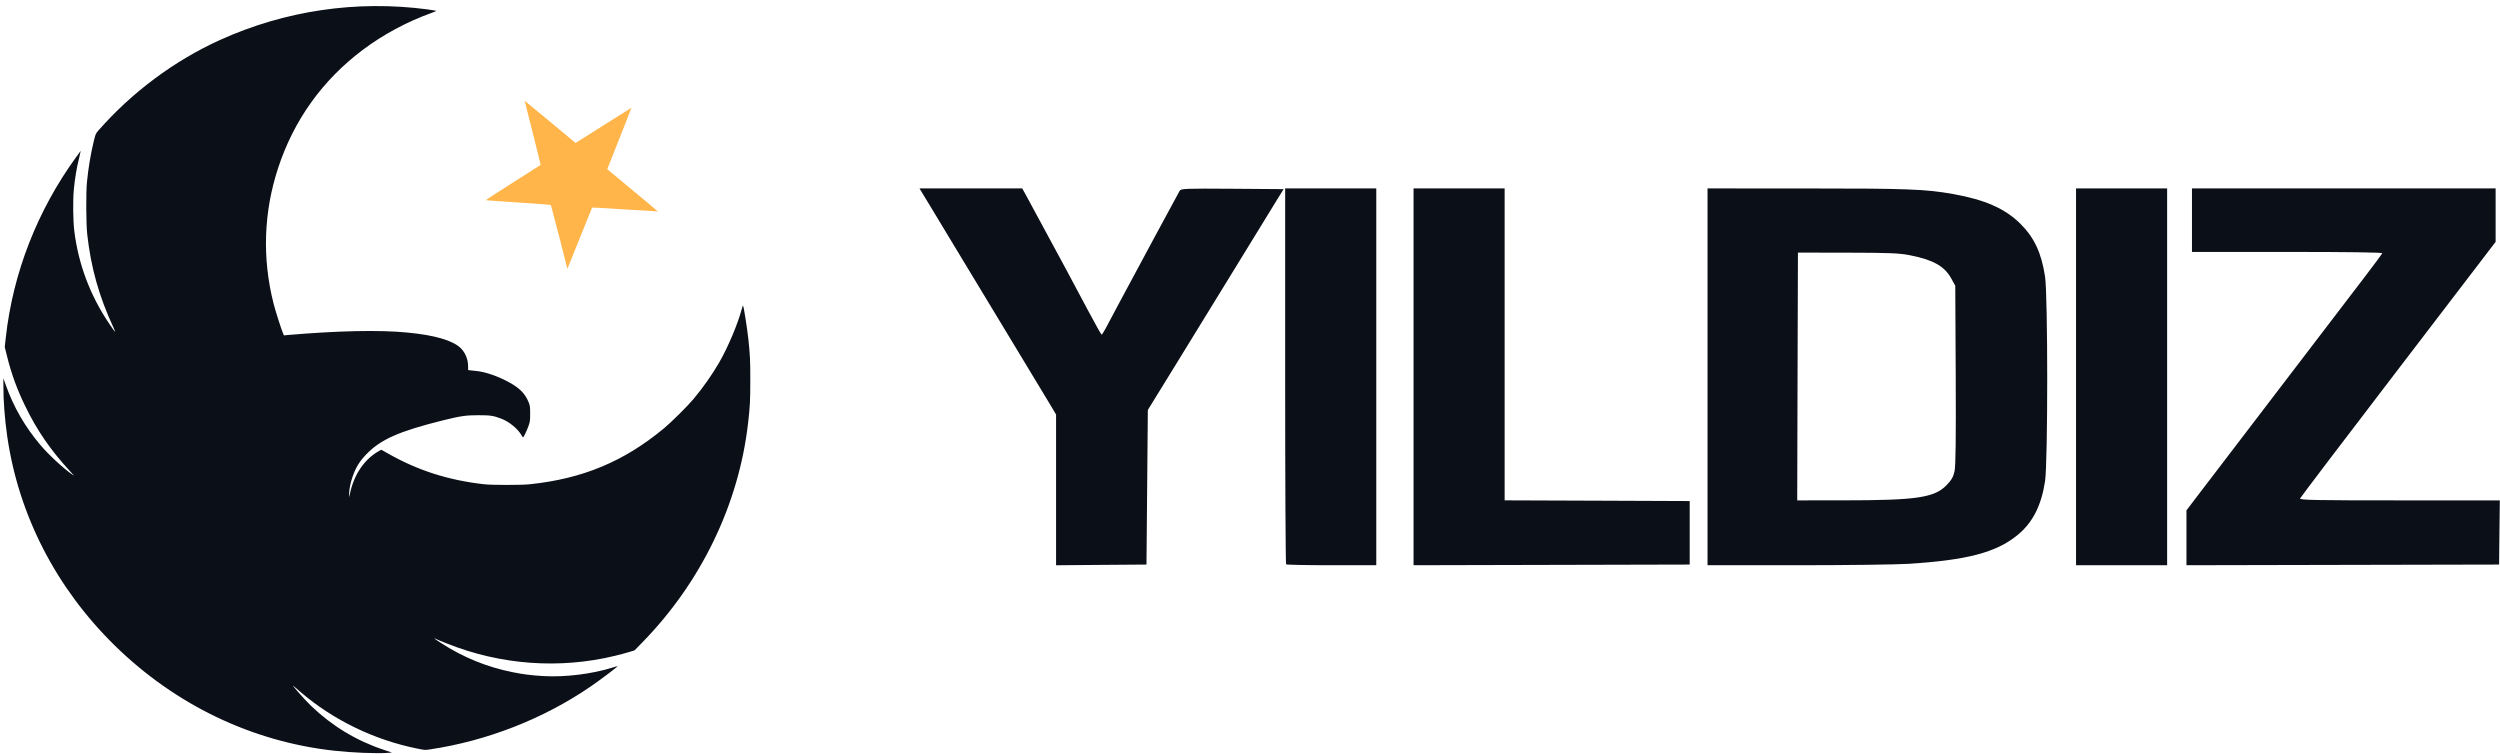
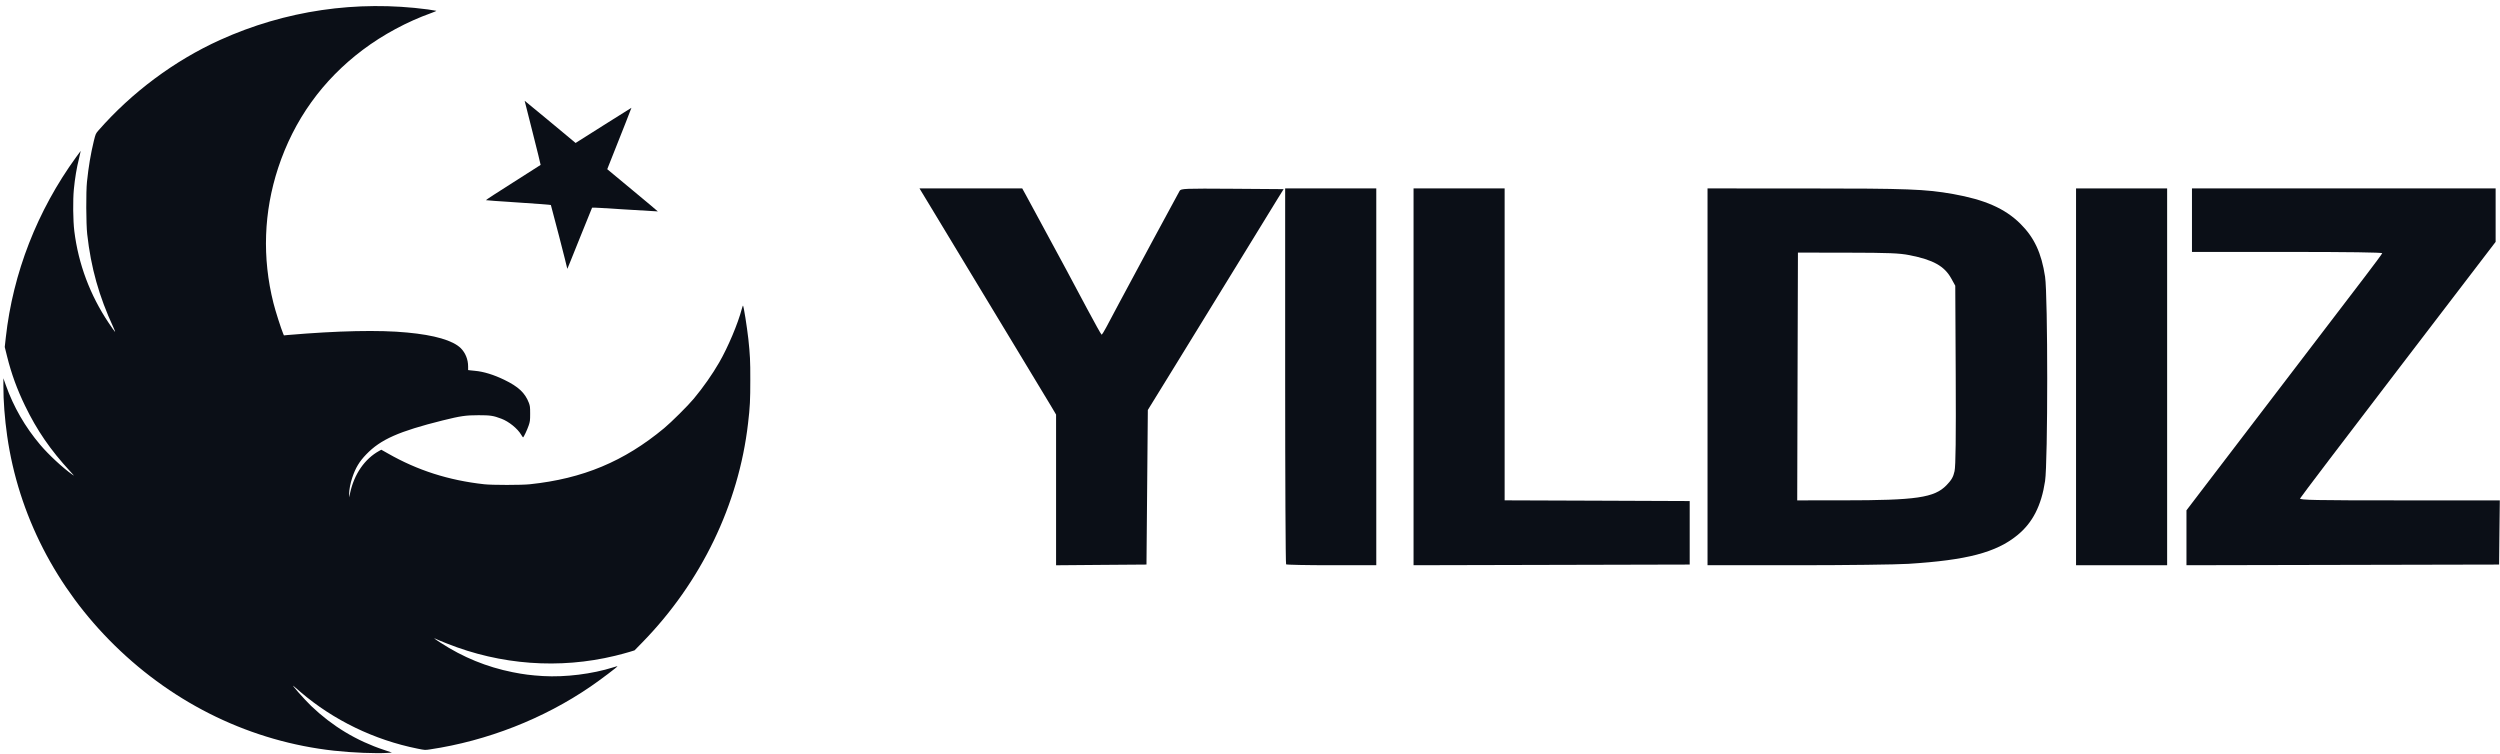
<svg xmlns="http://www.w3.org/2000/svg" viewBox="0 0 331.7 100" role="img" aria-label="YILDIZ CTI">
  <path fill="#0b0f17" fill-rule="evenodd" d="M51.46 99.89L52 99.85L50.96 99.5C47.3 98.29 44.09 96.35 41.28 93.66C40.42 92.84 38.44 90.59 38.98 91.05C39.07 91.13 39.48 91.47 39.89 91.83C44.24 95.55 49.66 98.18 55.4 99.33C56.39 99.53 56.39 99.53 57.05 99.43C64.63 98.3 72.13 95.36 78.36 91.09C79.7 90.17 81.98 88.45 81.93 88.39C81.91 88.38 81.67 88.45 81.38 88.54C78.57 89.43 75.01 89.87 72.05 89.7C70.44 89.6 69.49 89.48 68.03 89.19C64.58 88.5 61.43 87.21 58.46 85.28C57.62 84.74 57.4 84.55 57.87 84.79C58 84.86 58.64 85.12 59.27 85.37C66.42 88.23 74.23 88.8 81.61 87.01C82.29 86.84 83.14 86.62 83.51 86.5L84.19 86.29L85.2 85.26C93.03 77.25 98.01 66.93 99.25 56.18C99.51 53.99 99.55 53.07 99.55 50.43C99.56 47.88 99.51 47.04 99.29 44.97C99.11 43.38 98.68 40.63 98.58 40.54C98.57 40.52 98.5 40.71 98.43 40.96C97.9 42.97 96.6 46.05 95.43 48.08C94.52 49.66 93.3 51.4 92.05 52.9C91.29 53.82 89.08 56.01 88.12 56.81C82.8 61.23 77.33 63.51 70.31 64.25C69.23 64.37 65.26 64.37 64.23 64.25C59.53 63.73 55.4 62.41 51.48 60.17L50.59 59.67L50.32 59.82C48.4 60.87 46.99 62.9 46.45 65.42L46.33 65.99L46.32 65.59C46.32 65.02 46.48 64.12 46.75 63.34C47.17 62.08 47.68 61.23 48.6 60.28C50.51 58.3 52.9 57.24 58.74 55.78C61.12 55.19 61.8 55.09 63.5 55.09C65.04 55.09 65.46 55.15 66.51 55.55C67.51 55.92 68.68 56.87 69.15 57.68C69.26 57.87 69.37 58.02 69.4 58.03C69.48 58.03 69.95 57.03 70.15 56.44C70.32 55.93 70.34 55.8 70.34 54.89C70.34 53.98 70.32 53.86 70.17 53.45C69.66 52.12 68.78 51.3 66.9 50.39C65.5 49.71 64.15 49.3 63.01 49.2C62.75 49.18 62.45 49.15 62.33 49.13L62.11 49.1L62.11 48.62C62.11 47.69 61.75 46.81 61.13 46.19C60.08 45.17 57.67 44.46 54.02 44.12C50.34 43.76 44.84 43.88 38.18 44.45L37.67 44.5L37.56 44.24C37.3 43.63 36.52 41.19 36.28 40.21C34.77 34.21 34.99 28.12 36.9 22.29C39 15.91 42.79 10.63 48.14 6.61C50.81 4.6 54.03 2.87 57.19 1.74C57.63 1.59 57.94 1.44 57.88 1.43C57.83 1.41 57.32 1.33 56.76 1.25C47.32 0 37.84 1.39 29.2 5.3C23.16 8.03 17.48 12.26 13.06 17.31C12.69 17.74 12.69 17.75 12.45 18.7C12.03 20.44 11.75 22.11 11.54 24.12C11.4 25.44 11.42 29.7 11.57 31.06C12.07 35.54 13.13 39.3 15.05 43.45C15.45 44.33 15.35 44.22 14.43 42.86C11.94 39.14 10.4 35.03 9.86 30.66C9.69 29.29 9.66 26.53 9.8 25.11C9.94 23.66 10.17 22.26 10.49 21C10.62 20.46 10.72 20.02 10.71 20.02C10.71 20.02 10.42 20.4 10.09 20.86C4.94 27.96 1.72 36.22 0.77 44.77L0.63 46.04L0.94 47.29C1.52 49.62 2.26 51.64 3.32 53.83C4.9 57.1 6.69 59.7 9.3 62.53C9.86 63.14 9.9 63.18 9.61 62.98C8.32 62.07 6.45 60.33 5.34 59.02C3.34 56.66 1.79 53.98 0.77 51.09L0.45 50.19L0.45 51.23C0.44 53.13 0.63 55.6 0.95 57.83C2.44 68.28 7.42 77.99 15.2 85.62C23.24 93.51 33.4 98.39 44.3 99.6C46.71 99.87 50.02 100 51.46 99.89Z" />
-   <path fill="#ffb54a" d="M78.56 27.55C78.59 27.52 80.55 27.63 82.93 27.79C85.32 27.94 87.27 28.06 87.28 28.05C87.29 28.04 85.79 26.78 83.93 25.24L80.57 22.45L80.69 22.14C82.79 16.86 83.79 14.32 83.78 14.3C83.77 14.3 82.1 15.34 80.07 16.63L76.37 18.97L75.94 18.61C75.7 18.41 74.18 17.15 72.56 15.8C70.94 14.46 69.61 13.36 69.61 13.37C69.6 13.37 70.08 15.28 70.68 17.61C71.27 19.93 71.74 21.85 71.73 21.88C71.72 21.9 70.07 22.95 68.06 24.22C66.06 25.48 64.44 26.54 64.47 26.56C64.49 26.58 66.42 26.72 68.77 26.87C71.12 27.02 73.06 27.17 73.09 27.2C73.13 27.25 75.26 35.49 75.27 35.67C75.27 35.7 76.01 33.89 76.9 31.65C77.79 29.42 78.54 27.57 78.56 27.55Z" />
+   <path fill="#0b0f17" d="M78.56 27.55C78.59 27.52 80.55 27.63 82.93 27.79C85.32 27.94 87.27 28.06 87.28 28.05C87.29 28.04 85.79 26.78 83.93 25.24L80.57 22.45L80.69 22.14C82.79 16.86 83.79 14.32 83.78 14.3C83.77 14.3 82.1 15.34 80.07 16.63L76.37 18.97L75.94 18.61C75.7 18.41 74.18 17.15 72.56 15.8C70.94 14.46 69.61 13.36 69.61 13.37C69.6 13.37 70.08 15.28 70.68 17.61C71.27 19.93 71.74 21.85 71.73 21.88C71.72 21.9 70.07 22.95 68.06 24.22C66.06 25.48 64.44 26.54 64.47 26.56C64.49 26.58 66.42 26.72 68.77 26.87C71.12 27.02 73.06 27.17 73.09 27.2C73.13 27.25 75.26 35.49 75.27 35.67C75.27 35.7 76.01 33.89 76.9 31.65C77.79 29.42 78.54 27.57 78.56 27.55Z" />
  <g fill="#0b0f17" fill-rule="evenodd" transform="translate(122 25) scale(0.5)">
    <path d="M60.41 79.3L60.59 58.79L67.7 47.25C71.61 40.9 79 28.87 84.13 20.51C89.25 12.15 94.16 4.16 95.03 2.75L96.62 0.19L83.02 0.09C70.36 0 69.39 0.04 69.03 0.64C68.59 1.39 56.34 24.11 52.89 30.58C51.61 33 50.09 35.84 49.53 36.9C48.97 37.96 48.42 38.82 48.32 38.81C48.22 38.81 46.45 35.64 44.39 31.77C39.66 22.88 37.5 18.85 34.61 13.55C33.35 11.24 31.61 8.02 30.75 6.41C29.89 4.8 28.75 2.7 28.22 1.74L27.26 0L13.63 0L0 0L3.16 5.22C4.89 8.09 9.15 15.14 12.62 20.88C16.08 26.62 22.26 36.84 26.35 43.59C30.44 50.33 34.34 56.79 35.01 57.93L36.24 60.01L36.24 80L36.24 100L48.23 99.9L60.23 99.81L60.41 79.3Z" />
    <path d="M121.21 50L121.21 0L109.12 0L97.03 0L97.03 49.75C97.03 77.11 97.14 99.61 97.28 99.75C97.41 99.88 102.85 99.99 109.37 99.99L121.21 99.99L121.21 50Z" />
    <path d="M204.38 91.38L204.38 82.96L179.82 82.86L155.27 82.77L155.27 41.39L155.27 0L143.18 0L131.1 0L131.1 50L131.1 99.99L167.74 99.9L204.38 99.81L204.38 91.38Z" />
    <path d="M262.4 99.62C277.96 98.64 285.67 96.62 291.3 92.04C295.36 88.75 297.69 84.2 298.68 77.66C299.44 72.58 299.44 28.51 298.68 23.42C297.73 17.13 295.8 13 292.09 9.34C288.03 5.33 282.7 2.98 274.22 1.48C266.97 0.19 262.23 0.01 235.39 0.01L209.11 0L209.11 50L209.11 99.99L232.82 99.99C245.87 99.99 259.18 99.82 262.4 99.62ZM233 49.9L233.1 17.03L246.28 17.05C257.29 17.07 260 17.18 262.71 17.71C269 18.95 271.96 20.6 273.78 23.88L274.85 25.82L274.97 49.45C275.05 66.38 274.96 73.63 274.66 75.03C274.33 76.56 273.86 77.37 272.53 78.75C269.31 82.07 264.58 82.77 245.09 82.77L232.91 82.78L233 49.9Z" />
    <path d="M331.07 50L331.07 0L318.99 0L306.9 0L306.9 50L306.9 99.99L318.99 99.99L331.07 99.99L331.07 50Z" />
    <path d="M419.25 91.29L419.35 82.78L392.75 82.78C370.37 82.78 366.18 82.7 366.35 82.27C366.45 82 378.17 66.56 392.39 47.98L418.24 14.18L418.24 7.09L418.24 0L377.95 0L337.66 0L337.66 8.43L337.66 16.85L362.97 16.85C379.12 16.85 388.22 16.98 388.15 17.2C388.08 17.4 386.04 20.16 383.61 23.34C378.97 29.4 345.98 72.61 339.79 80.71L336.2 85.42L336.2 92.7L336.2 99.99L377.68 99.9L419.16 99.81L419.25 91.29Z" />
  </g>
</svg>
